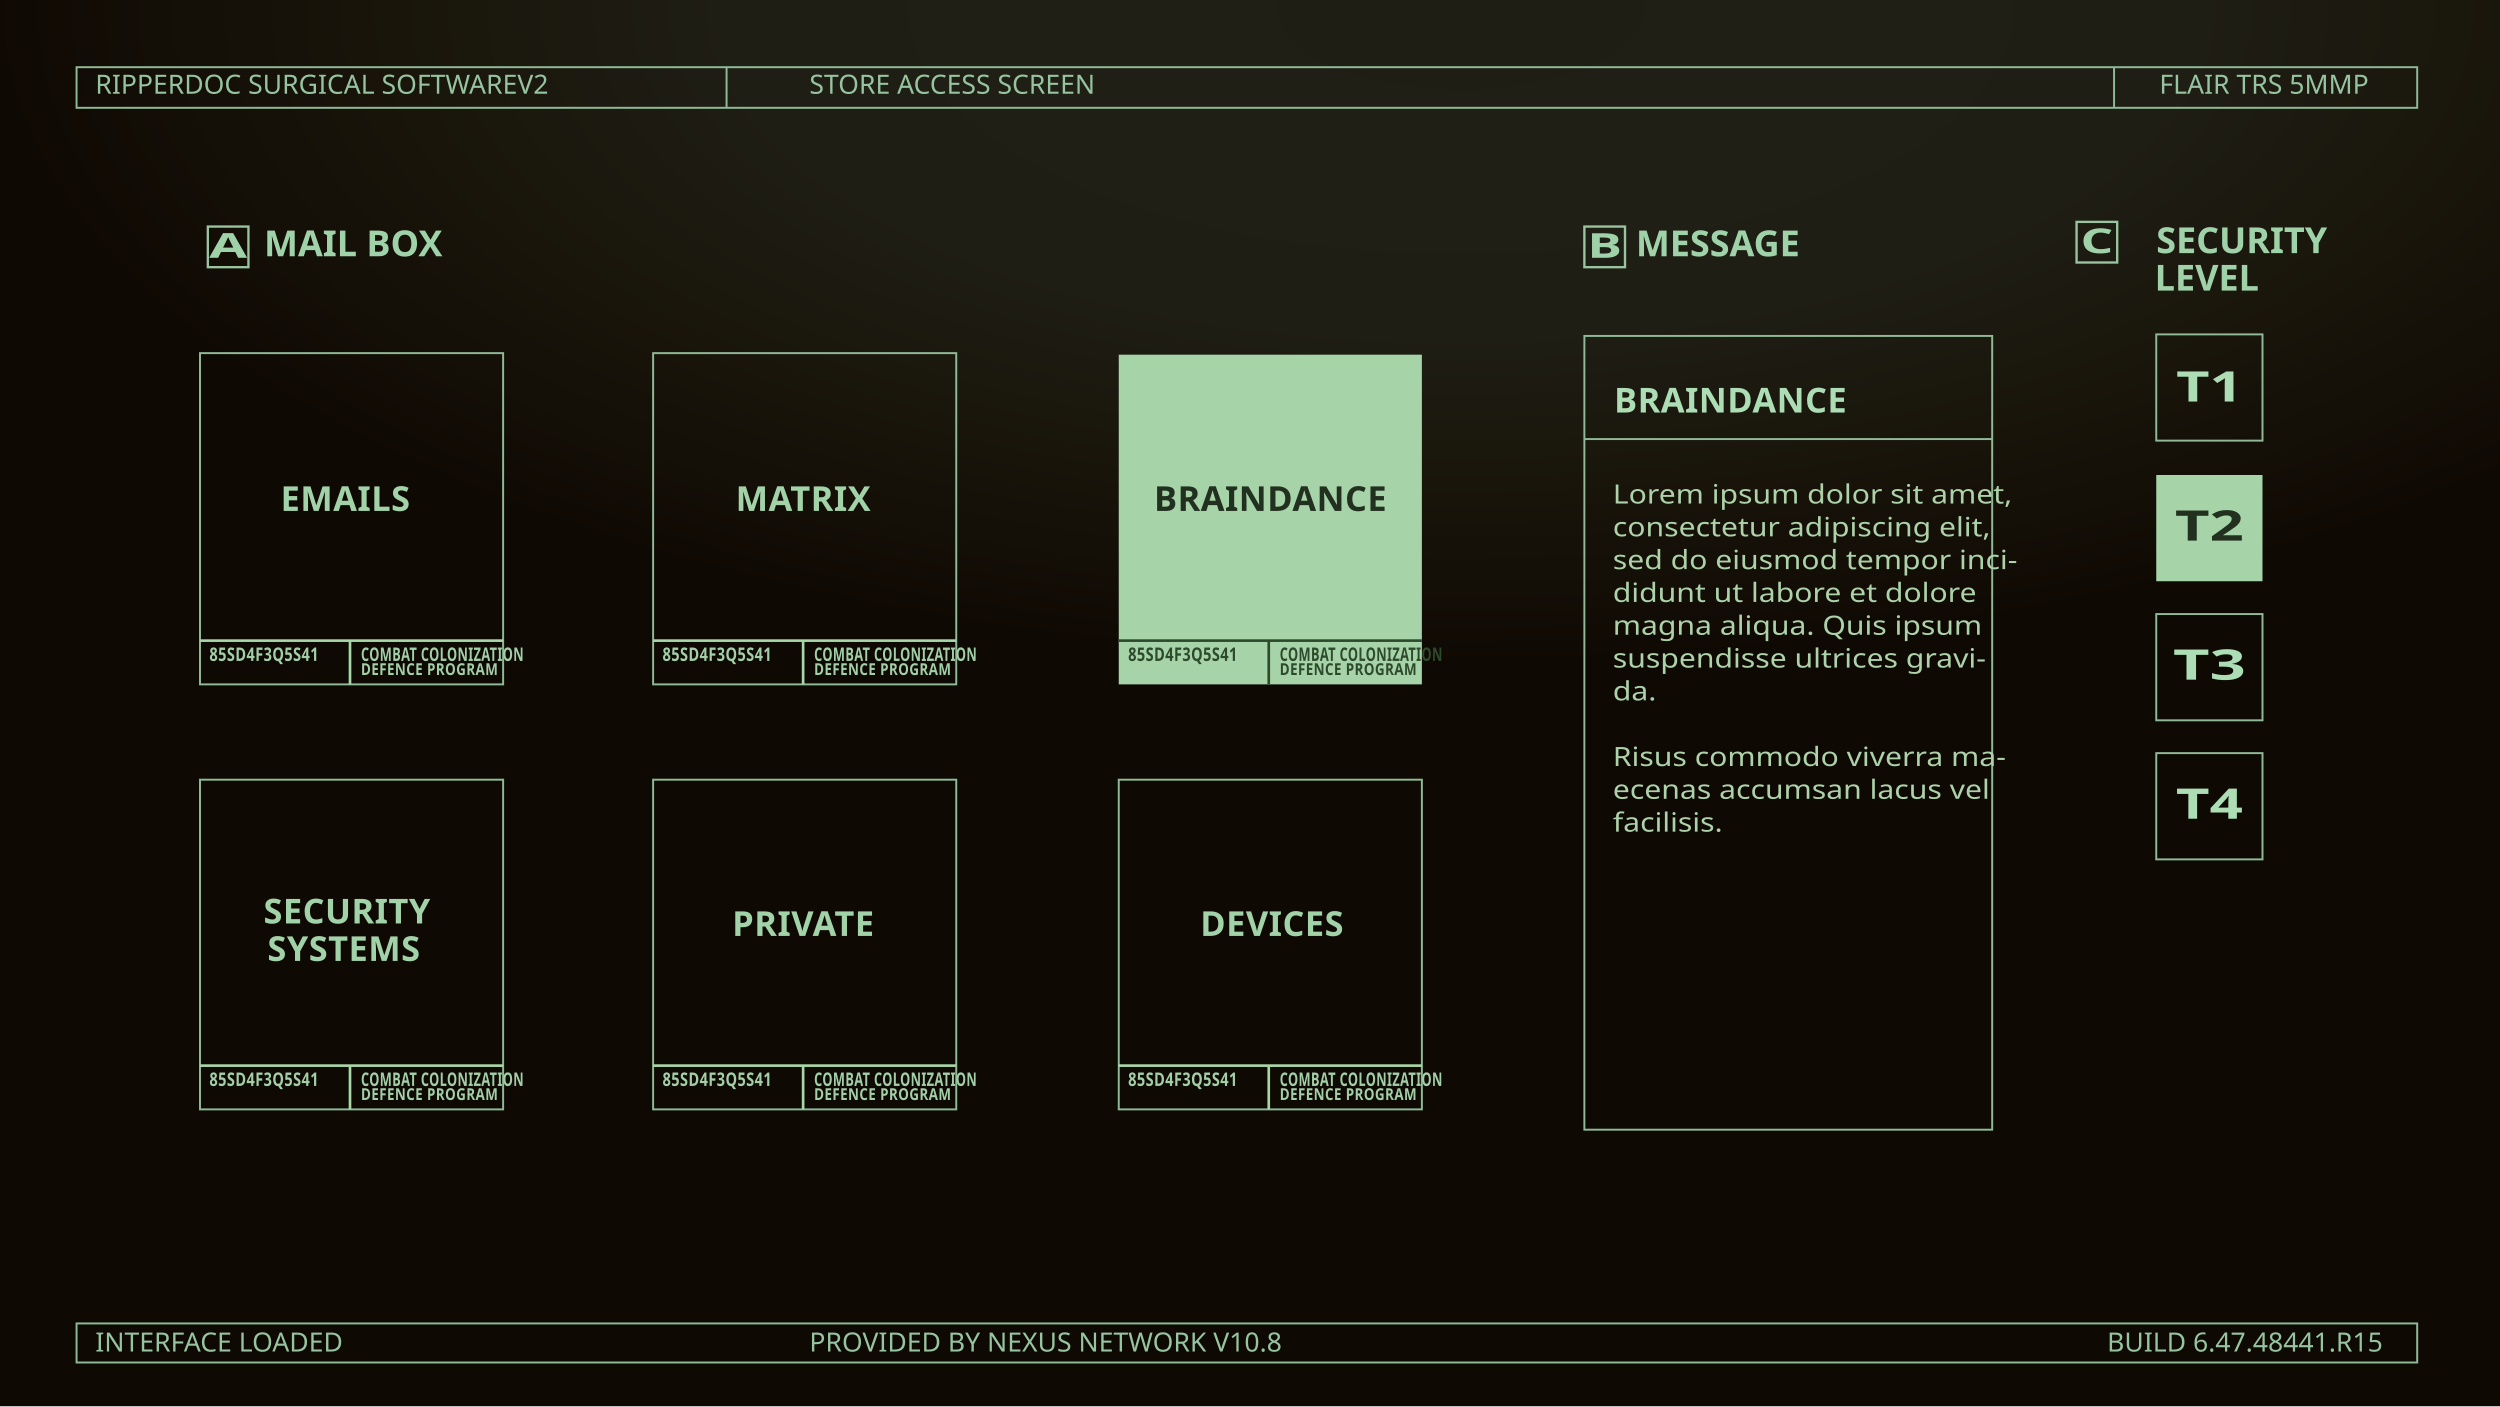
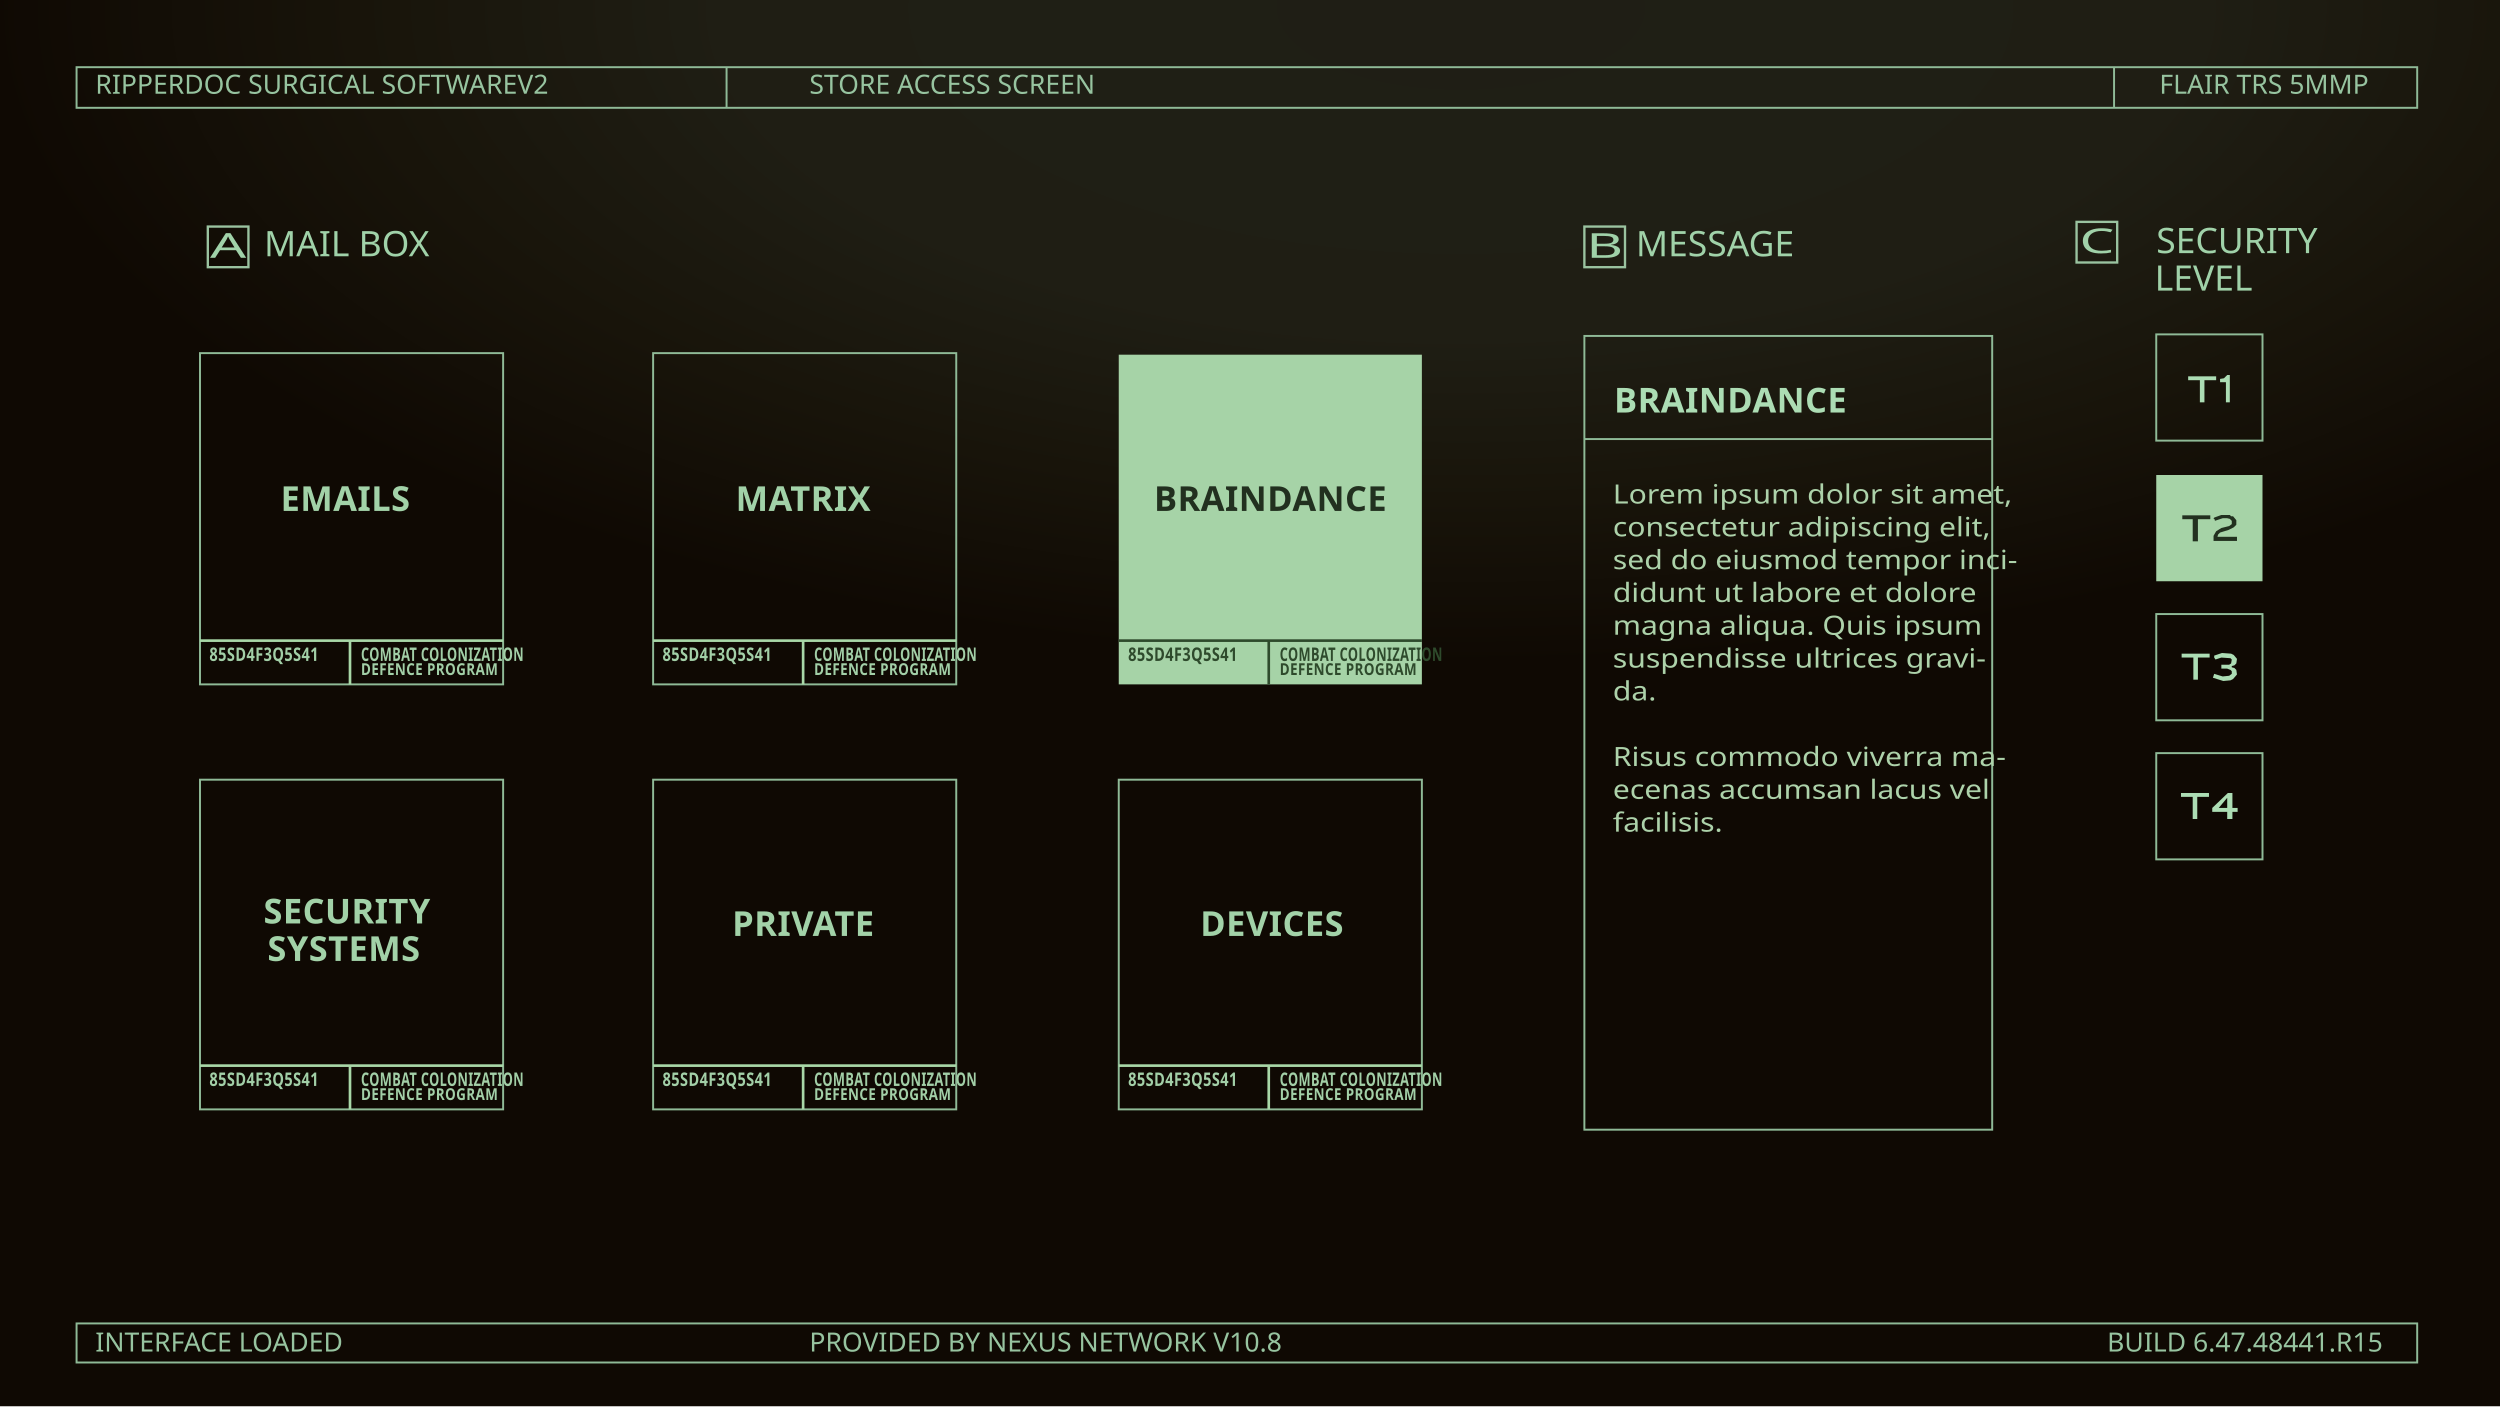
<svg xmlns="http://www.w3.org/2000/svg" width="1600" height="900" viewBox="0 0 1600 900">
  <defs>
    <radialGradient id="lift" gradientUnits="userSpaceOnUse" cx="935" cy="5" r="943" gradientTransform="translate(0 5) scale(1 0.445387) translate(0 -5)">
      <stop offset="0" stop-color="#1f1e15" />
      <stop offset="0.25" stop-color="#1f1f15" />
      <stop offset="0.5" stop-color="#1f1e14" />
      <stop offset="0.75" stop-color="#18140a" />
      <stop offset="1" stop-color="#0f0903" />
    </radialGradient>
    <g id="caption" font-family="Rajdhani" font-weight="700" text-anchor="start">
      <path d="M 0,-28 H 194 M 96,-28 V 0" fill="none" stroke-width="1.7" />
      <text transform="translate(6,-15) scale(0.78,1)" font-size="12" stroke="none">85SD4F3Q5S41</text>
      <text transform="translate(103,-15) scale(0.685,1)" font-size="12" stroke="none">COMBAT COLONIZATION</text>
      <text transform="translate(103,-6) scale(0.82,1)" font-size="10.5" stroke="none">DEFENCE PROGRAM</text>
    </g>
    <clipPath id="body-scan-clip">
      <rect x="100" y="130" width="1400" height="605">
        <animate id="body-scan" attributeName="height" from="0" to="605" begin="0s" dur="0.45s" calcMode="spline" keyTimes="0;1" keySplines="0.45 0 0.55 1" fill="freeze" />
      </rect>
    </clipPath>
    <clipPath id="footer-type-clip">
      <rect x="49" y="835" width="1498" height="50">
        <animate id="footer-type" attributeName="width" from="0" to="1498" begin="0.6s" dur="0.35s" calcMode="spline" keyTimes="0;1" keySplines="0.45 0 0.55 1" fill="freeze" />
        <set attributeName="width" to="0" begin="0s" end="footer-type.begin" />
      </rect>
    </clipPath>
  </defs>
  <rect width="1600" height="900" fill="url(#lift)" />
  <g>
    <rect x="49" y="43" width="1498" height="26" fill="none" stroke="#8fba97" stroke-width="1.25" />
    <path d="M 465,43 V 69 M 1353,43 V 69" fill="none" stroke="#8fba97" stroke-width="1.25" />
    <g font-family="Rajdhani" font-size="17" font-weight="500" fill="#97c4a0">
      <text x="61" y="60">RIPPERDOC SURGICAL SOFTWAREV2</text>
      <text x="518" y="60">STORE ACCESS SCREEN</text>
      <text x="1382" y="60">FLAIR TRS 5MMP</text>
    </g>
  </g>
  <g clip-path="url(#body-scan-clip)">
    <g font-family="Rajdhani" fill="#a0d2a9">
-       <g font-size="22" font-weight="bold" text-anchor="middle">
+       <g font-size="22" font-weight="500" text-anchor="middle">
        <rect x="133" y="145" width="26" height="26" fill="none" stroke="#9ac3a0" stroke-width="1.5" />
-         <text transform="translate(146,165) scale(1.6,1)">A</text>
+         <text transform="translate(146,165) scale(1.65,1)">A</text>
        <rect x="1014" y="145" width="26" height="26" fill="none" stroke="#9ac3a0" stroke-width="1.5" />
-         <text transform="translate(1027,165) scale(1.5,1)">B</text>
+         <text transform="translate(1027,165) scale(1.65,1)">B</text>
        <rect x="1329" y="142" width="26" height="26" fill="none" stroke="#9ac3a0" stroke-width="1.5" />
-         <text transform="translate(1342,162) scale(1.5,1)">C</text>
+         <text transform="translate(1342,162) scale(1.6,1)">C</text>
      </g>
-       <g font-size="23" font-weight="600">
-         <text x="169" y="164">MAIL BOX</text>
-         <text x="1047" y="164">MESSAGE</text>
-         <text x="1380" y="162">SECURITY</text>
-         <text x="1379" y="186">LEVEL</text>
+       <g font-size="22.5" font-weight="500">
+         <text transform="translate(169,164) scale(1.008,1)">MAIL BOX</text>
+         <text transform="translate(1047,164) scale(1.008,1)">MESSAGE</text>
+         <text transform="translate(1380,162) scale(1.008,1)">SECURITY</text>
+         <text transform="translate(1379,186) scale(1.008,1)">LEVEL</text>
      </g>
    </g>
    <g opacity="1">
      <animate id="select-lit" attributeName="opacity" from="0" to="1" begin="0.45s" dur="0.15s" calcMode="spline" keyTimes="0;1" keySplines="0.61 1 0.88 1" fill="freeze" />
      <set attributeName="opacity" to="0" begin="0s" end="select-lit.begin" />
      <rect x="716" y="227" width="194" height="211" fill="#a6d3a7" />
      <rect x="1380" y="304" width="68" height="68" fill="#a6d3a7" />
    </g>
    <g font-family="Rajdhani" font-size="22" font-weight="600" text-anchor="middle" letter-spacing="0.3">
      <rect x="128" y="226" width="194" height="212" fill="none" stroke="#8fba97" stroke-width="1.25" />
      <text x="221" y="327" fill="#a2d2a8">EMAILS</text>
      <use href="#caption" x="128" y="438" fill="#a2cfa7" stroke="#a8d7a7" />
      <rect x="418" y="226" width="194" height="212" fill="none" stroke="#8fba97" stroke-width="1.25" />
      <text x="514" y="327" fill="#a2d2a8">MATRIX</text>
      <use href="#caption" x="418" y="438" fill="#a2cfa7" stroke="#a8d7a7" />
      <text x="813" y="327" fill="#22301f">BRAINDANCE</text>
      <use href="#caption" x="716" y="438" fill="#2e4a2c" stroke="#2e4a2c" />
      <rect x="128" y="499" width="194" height="211" fill="none" stroke="#8fba97" stroke-width="1.25" />
      <text x="222" y="591" fill="#a2d2a8">SECURITY</text>
      <text x="220" y="615" fill="#a2d2a8">SYSTEMS</text>
      <use href="#caption" x="128" y="710" fill="#a2cfa7" stroke="#a8d7a7" />
      <rect x="418" y="499" width="194" height="211" fill="none" stroke="#8fba97" stroke-width="1.25" />
      <text x="514" y="599" fill="#a2d2a8">PRIVATE</text>
      <use href="#caption" x="418" y="710" fill="#a2cfa7" stroke="#a8d7a7" />
      <rect x="716" y="499" width="194" height="211" fill="none" stroke="#8fba97" stroke-width="1.25" />
      <text x="814" y="599" fill="#a2d2a8">DEVICES</text>
      <use href="#caption" x="716" y="710" fill="#a2cfa7" stroke="#a8d7a7" />
    </g>
    <g font-family="Rajdhani">
      <rect x="1014" y="215" width="261" height="508" fill="none" stroke="#8fba97" stroke-width="1.25" />
      <text x="1033" y="264" font-size="22" font-weight="600" fill="#acddb4" letter-spacing="0.3">BRAINDANCE</text>
      <path d="M 1014,281 H 1275" fill="none" stroke="#8fba97" stroke-width="1.25" />
      <g font-size="17" font-weight="500" fill="#add2aa" transform="translate(1032.2,1.25) scale(1.135,1)">
        <text x="0" y="321">Lorem ipsum dolor sit amet,</text>
        <text x="0" y="342">consectetur adipiscing elit,</text>
        <text x="0" y="363">sed do eiusmod tempor inci-</text>
        <text x="0" y="384">didunt ut labore et dolore</text>
        <text x="0" y="405">magna aliqua. Quis ipsum</text>
        <text x="0" y="426">suspendisse ultrices gravi-</text>
        <text x="0" y="447">da.</text>
        <text x="0" y="489">Risus commodo viverra ma-</text>
        <text x="0" y="510">ecenas accumsan lacus vel</text>
        <text x="0" y="531">facilisis.</text>
      </g>
    </g>
-     <g font-family="Rajdhani" font-size="27" font-weight="bold" text-anchor="middle">
+     <g>
      <rect x="1380" y="214" width="68" height="68" fill="none" stroke="#8fba97" stroke-width="1.25" />
-       <text transform="translate(1414,257) scale(1.37,1)" fill="#acddb4">T1</text>
-       <text transform="translate(1414,346) scale(1.42,1)" fill="#22301f">T2</text>
+       <path d="M 1400.420,240.837 L 1418.337,240.837 L 1418.337,243.337 L 1410.837,243.337 L 1410.837,257.503 L 1407.920,257.503 L 1407.920,243.337 L 1400.420,243.337 Z M 1425.420,240.003 L 1427.087,240.003 L 1427.087,257.503 L 1424.587,257.503 L 1424.587,244.587 L 1420.837,244.587 L 1420.837,242.503 L 1423.337,242.087 L 1424.170,241.253 Z" fill="#acddb4" />
+       <path d="M 1396.670,329.792 L 1414.587,329.792 L 1414.587,332.292 L 1406.670,332.292 L 1406.670,346.458 L 1403.337,346.458 L 1403.337,332.292 L 1396.670,332.292 Z M 1421.670,329.583 L 1427.087,329.583 L 1427.920,330.417 L 1429.170,330.417 L 1431.253,332.917 L 1431.253,335.833 L 1429.587,337.500 L 1426.253,339.167 L 1420.837,340.833 L 1419.587,342.083 L 1419.170,343.542 L 1431.670,343.542 L 1431.670,346.188 L 1416.670,346.188 L 1416.670,342.917 L 1418.337,340.000 L 1421.670,337.917 L 1426.670,336.667 L 1428.337,335.417 L 1428.337,333.333 L 1427.087,332.083 L 1425.420,331.667 L 1422.503,331.667 L 1417.503,333.333 L 1417.503,332.500 L 1416.670,332.083 L 1417.087,331.250 Z" fill="#22301f" />
      <rect x="1380" y="393" width="68" height="68" fill="none" stroke="#8fba97" stroke-width="1.25" />
-       <text transform="translate(1414,435) scale(1.5,1)" fill="#acddb4">T3</text>
+       <path d="M 1396.247,418.337 L 1414.164,418.337 L 1414.164,420.837 L 1406.664,420.837 L 1406.664,435.003 L 1403.747,435.003 L 1403.747,420.837 L 1396.247,420.837 Z M 1422.080,417.920 L 1427.913,418.337 L 1429.580,419.170 L 1431.663,421.670 L 1431.247,424.587 L 1429.997,425.837 L 1428.330,426.253 L 1428.330,427.087 L 1429.997,427.503 L 1431.247,428.753 L 1431.663,431.670 L 1429.163,434.587 L 1427.497,435.420 L 1422.913,435.837 L 1416.247,433.753 L 1417.080,431.253 L 1422.497,432.920 L 1426.663,432.503 L 1428.330,431.253 L 1428.330,429.587 L 1427.497,428.753 L 1425.413,427.920 L 1421.663,427.920 L 1421.663,425.420 L 1426.663,425.420 L 1427.913,424.587 L 1428.330,422.087 L 1427.497,421.253 L 1421.663,420.837 L 1417.913,422.087 L 1417.080,420.837 L 1417.080,419.587 Z" fill="#acddb4" />
      <rect x="1380" y="482" width="68" height="68" fill="none" stroke="#8fba97" stroke-width="1.25" />
-       <text transform="translate(1414,524) scale(1.38,1)" fill="#acddb4">T4</text>
+       <path d="M 1395.830,507.500 L 1413.747,507.500 L 1413.747,510.000 L 1406.247,510.000 L 1406.247,524.166 L 1403.330,524.166 L 1403.330,510.000 L 1395.830,510.000 Z M 1425.830,507.500 L 1428.747,507.500 L 1428.747,517.083 L 1432.080,517.083 L 1432.080,519.583 L 1428.747,519.583 L 1428.747,524.167 L 1425.413,524.167 L 1425.413,519.583 L 1415.830,519.583 L 1415.830,517.083 L 1425.413,507.917 L 1425.830,507.500 Z M 1419.997,517.083 L 1425.413,517.083 L 1425.413,510.583 L 1419.997,517.083 Z" fill="#acddb4" />
    </g>
  </g>
  <g>
    <rect x="49" y="847" width="1498" height="25" fill="none" stroke="#8fba97" stroke-width="1.25" />
    <g clip-path="url(#footer-type-clip)" font-family="Rajdhani" font-size="17" font-weight="500" fill="#97c4a0">
      <text x="61" y="865">INTERFACE LOADED</text>
      <text x="518" y="865">PROVIDED BY NEXUS NETWORK V10.8</text>
      <text x="1525" y="865" text-anchor="end">BUILD 6.47.48441.R15</text>
    </g>
  </g>
</svg>
